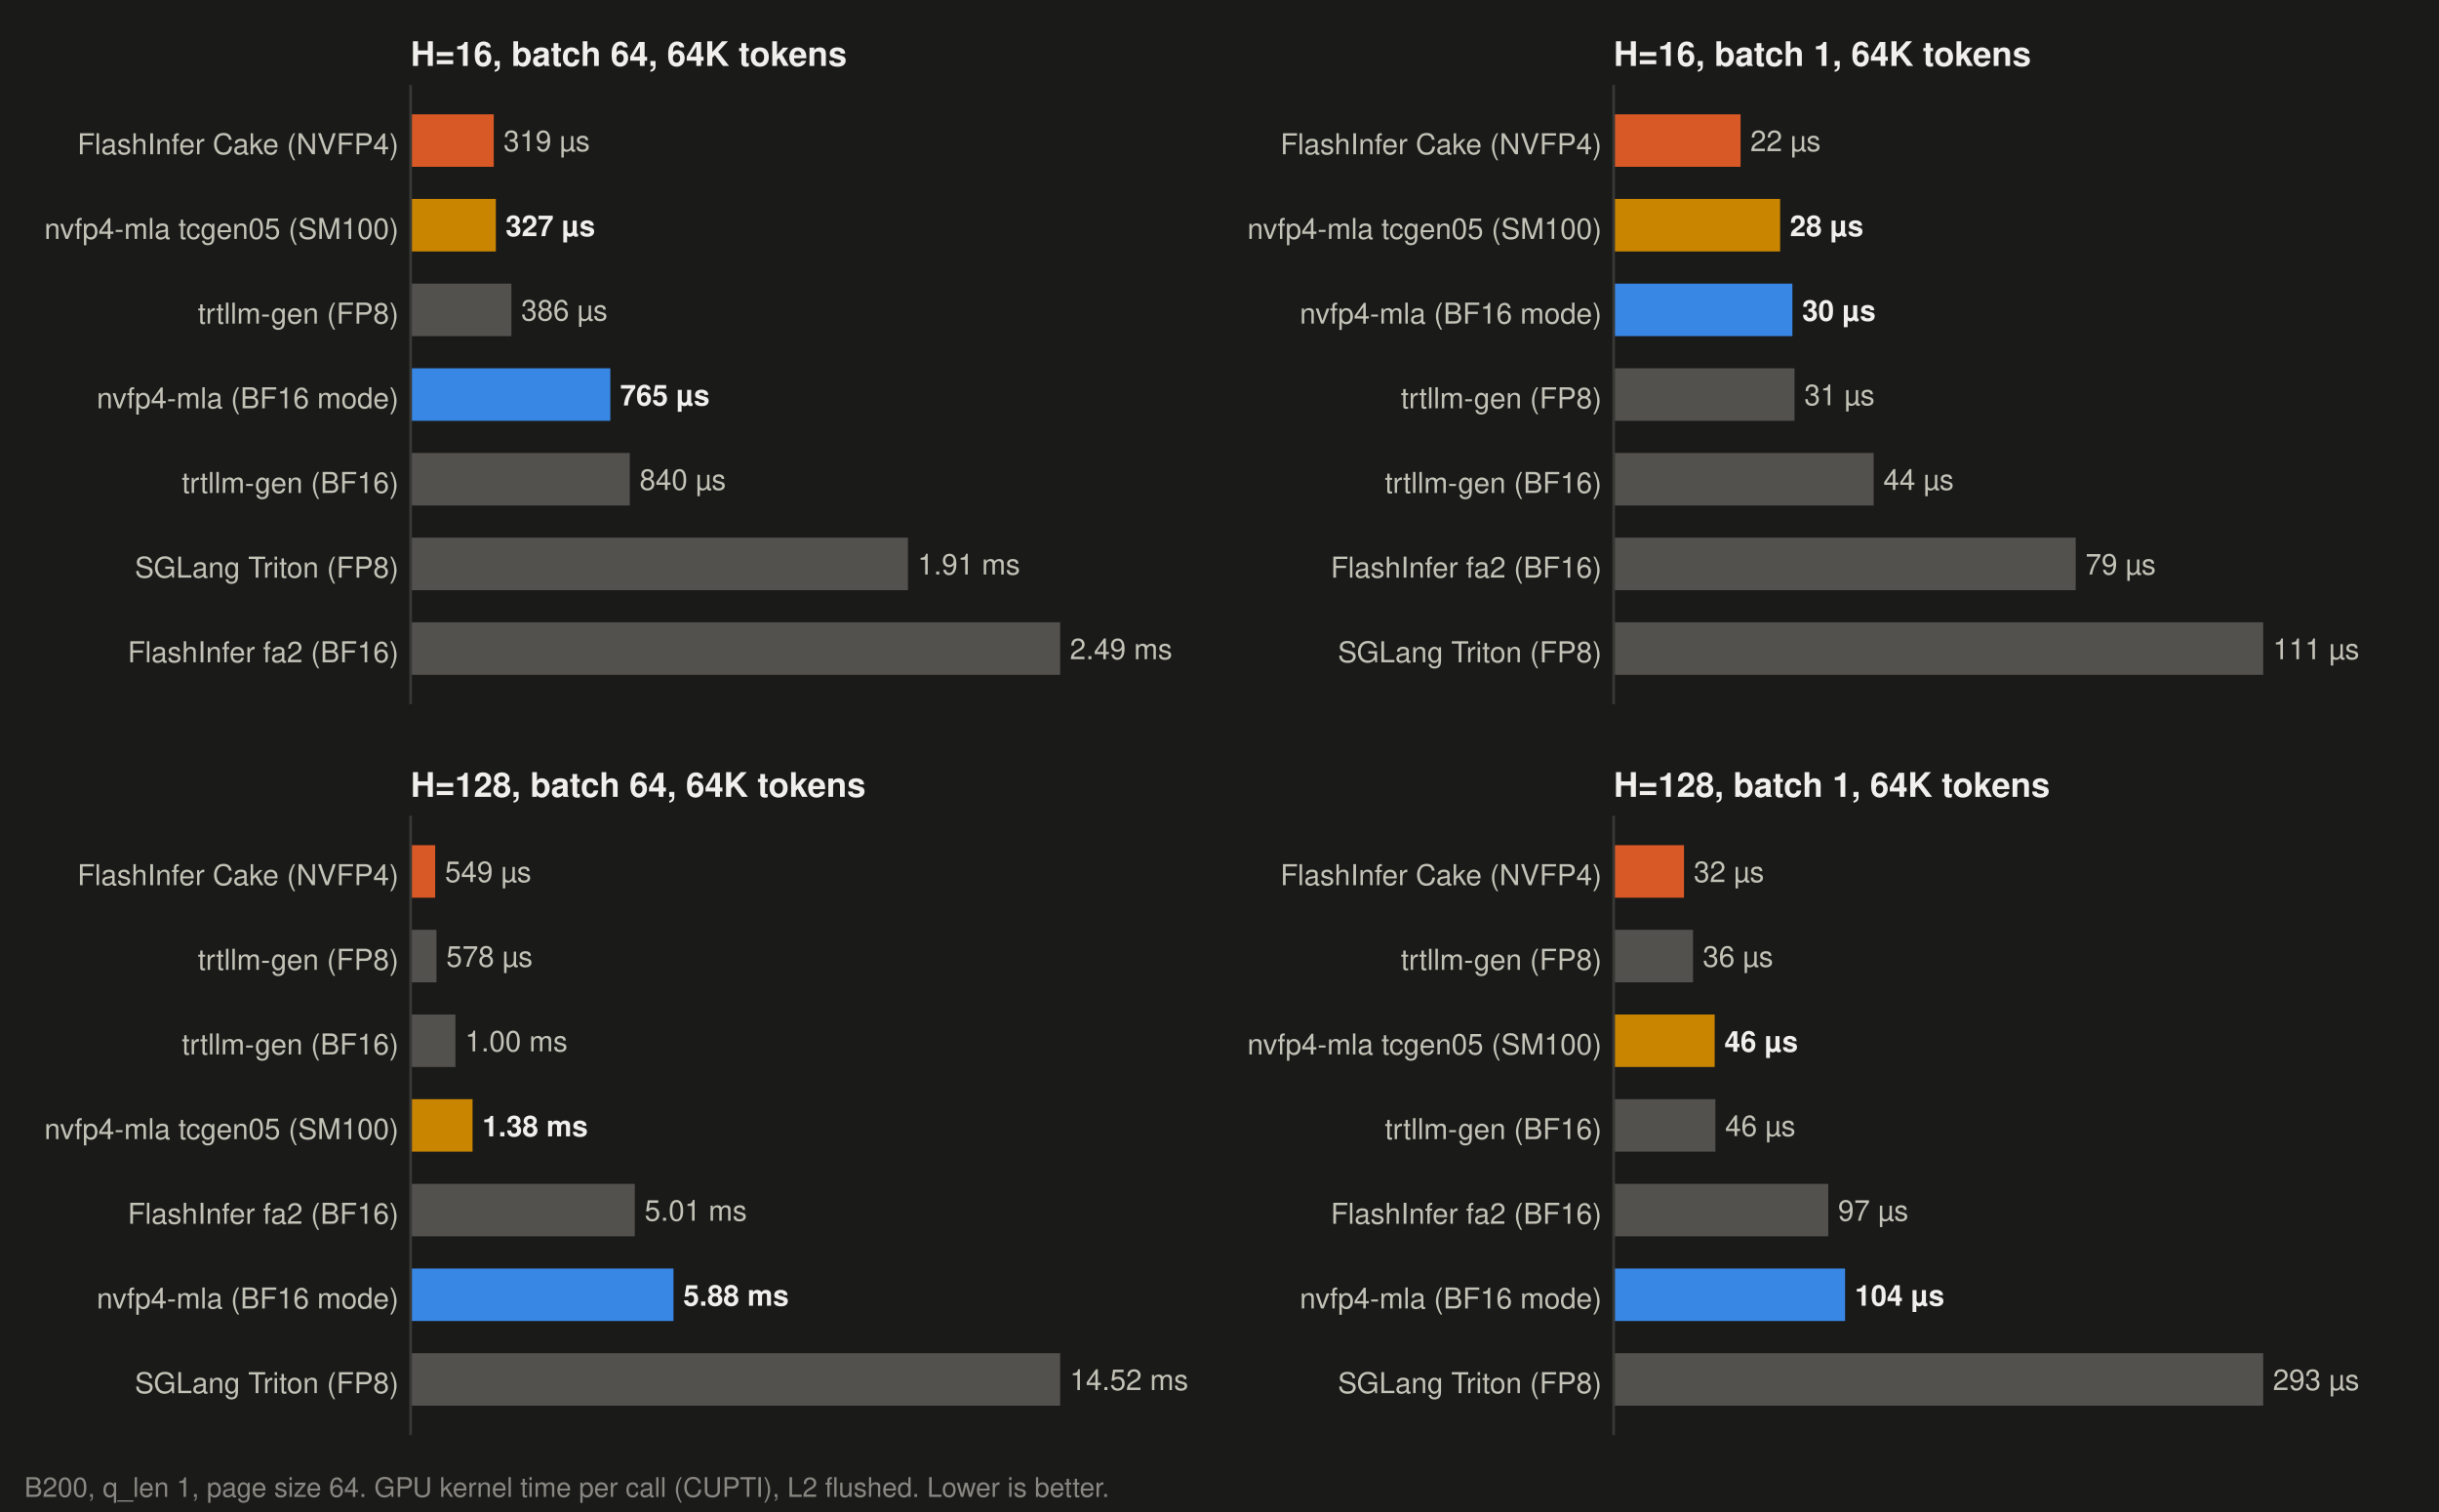
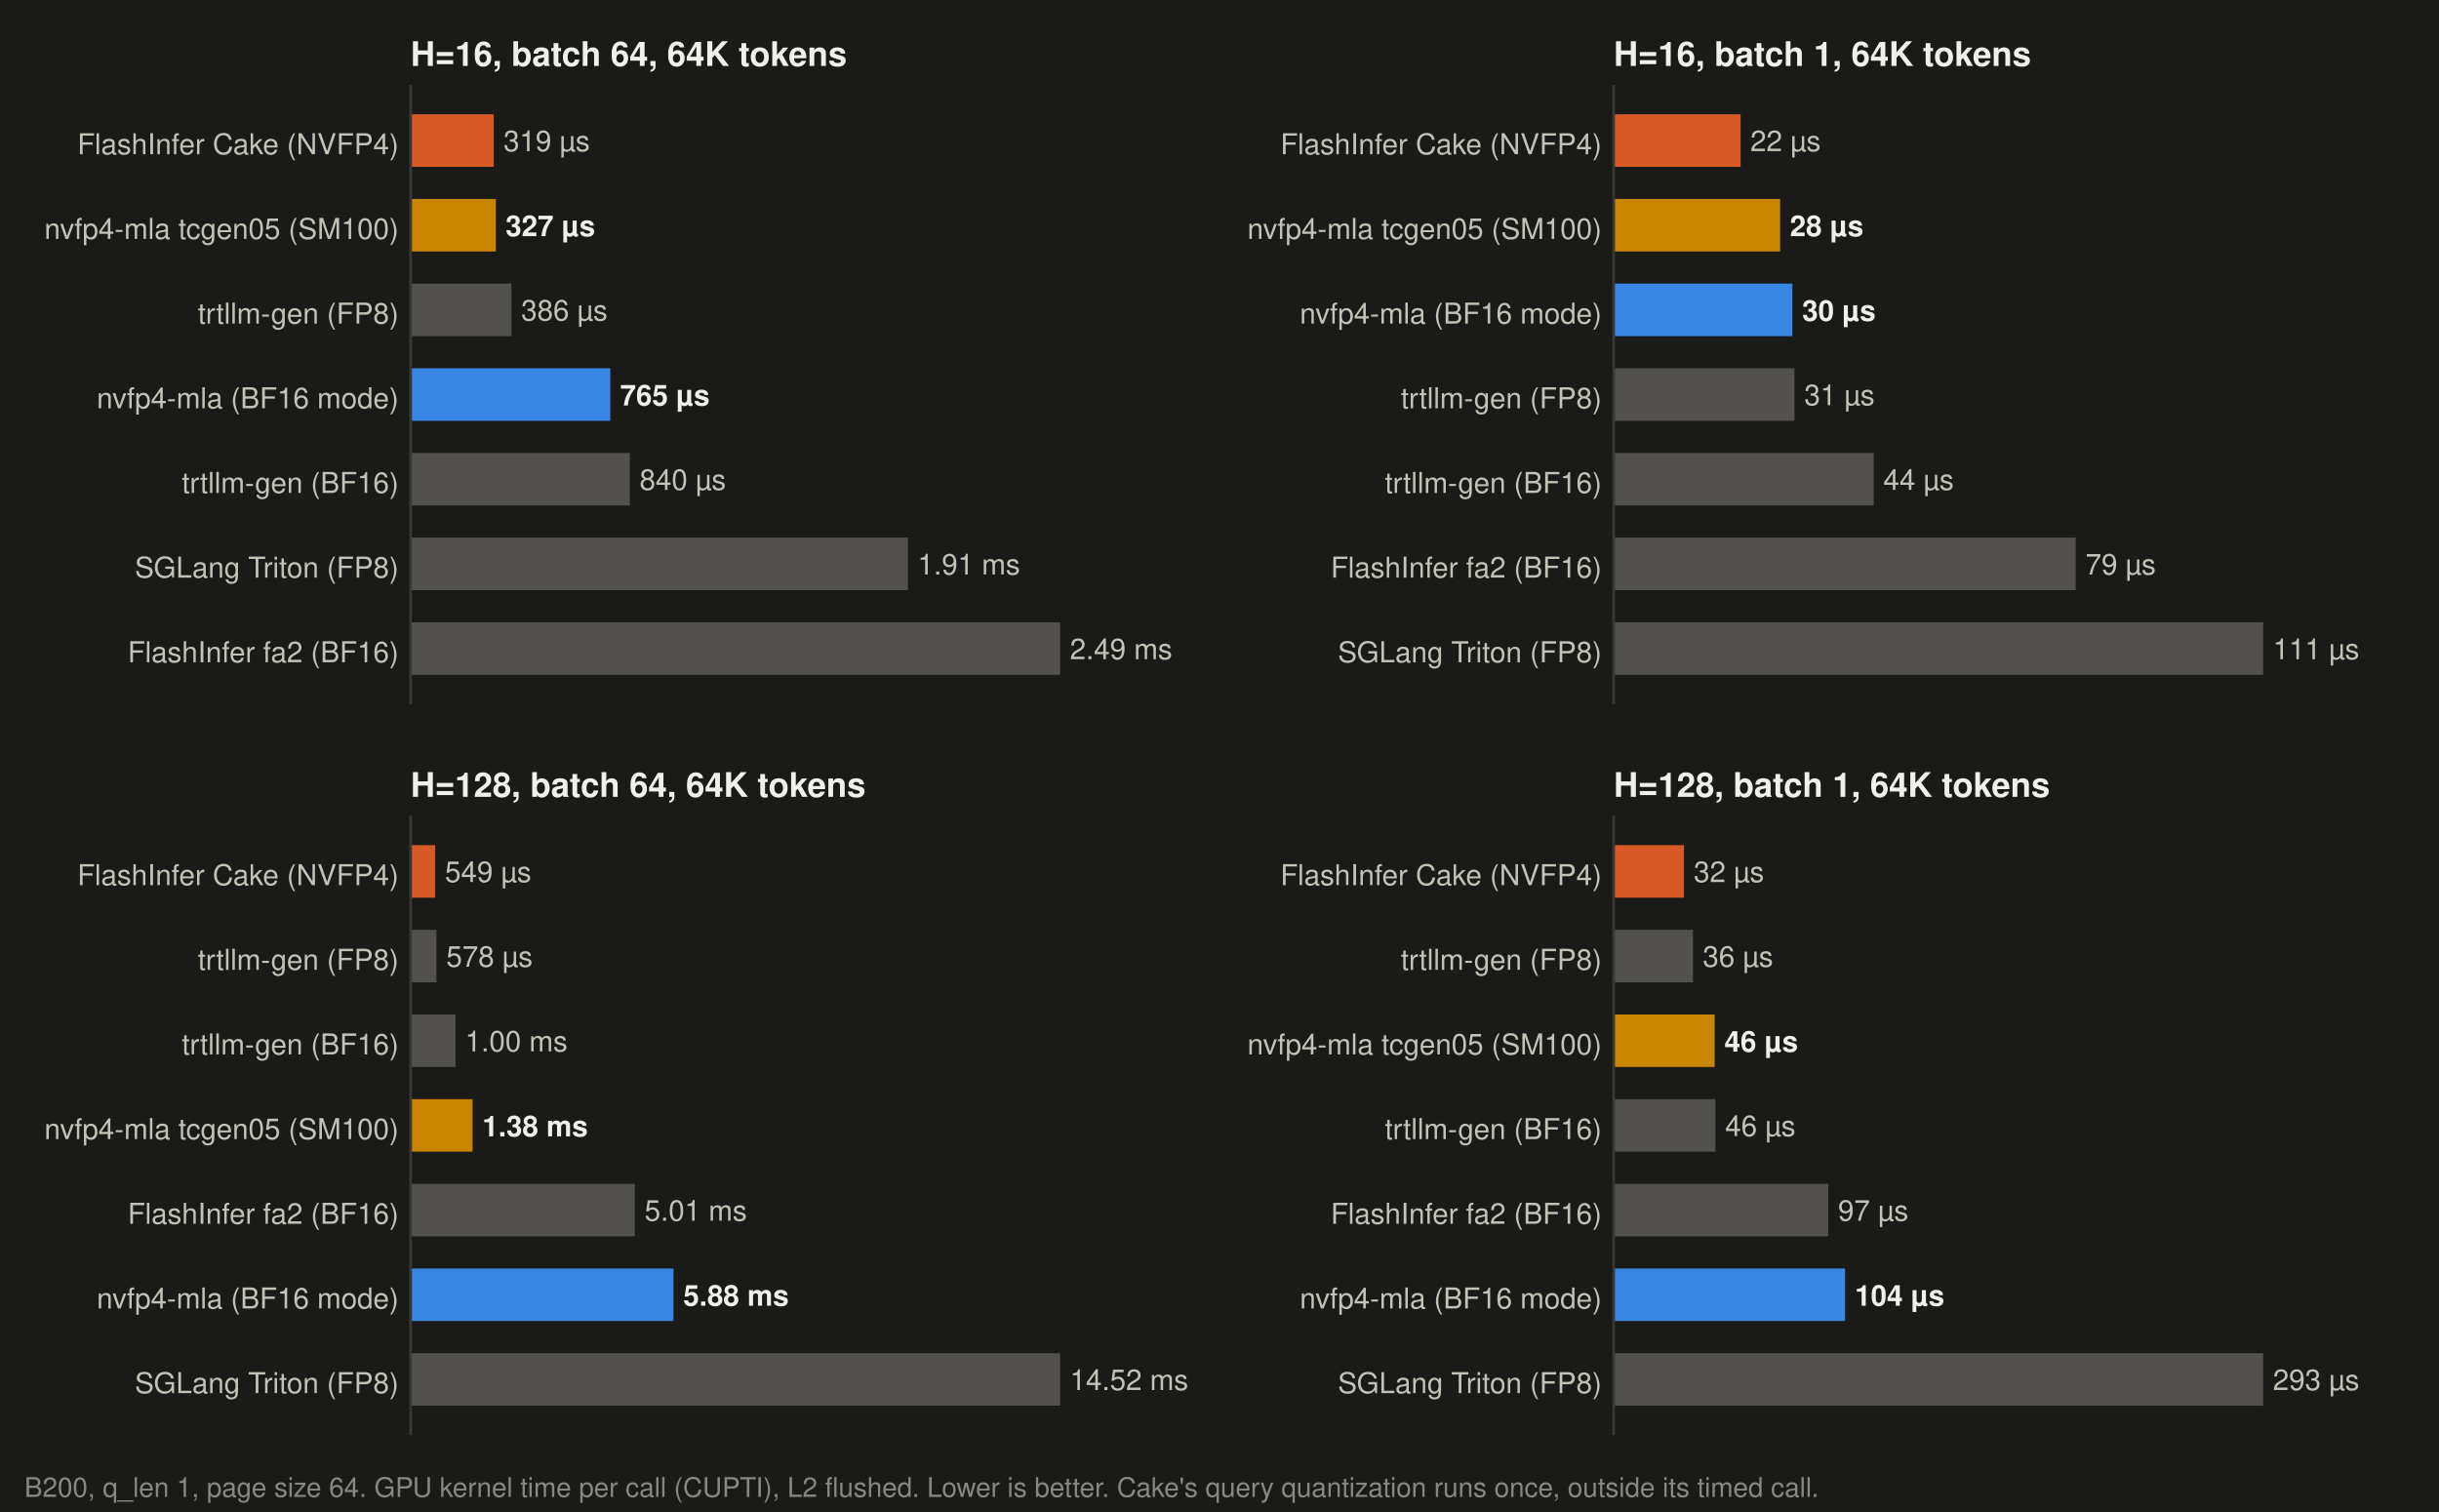
<svg xmlns="http://www.w3.org/2000/svg" width="720pt" height="446.4pt" viewBox="0 0 720 446.4" version="1.1">
  <defs>
    <style type="text/css">*{stroke-linejoin: round; stroke-linecap: butt}</style>
  </defs>
  <g id="figure_1">
    <g id="patch_1">
      <path d="M 0 446.4  L 720 446.4  L 720 0  L 0 0  z " style="fill: #1a1a19" />
    </g>
    <g id="axes_1">
      <g id="patch_2">
        <path d="M 121.22 207.504  L 355.14 207.504  L 355.14 25.47  L 121.22 25.47  z " style="fill: #1a1a19" />
      </g>
      <g id="matplotlib.axis_1" />
      <g id="matplotlib.axis_2">
        <g id="ytick_1">
          <g id="line2d_1" />
          <g id="text_1">
            <text style="font-size: 8.5px; font-family: 'Helvetica Neue', 'Helvetica', 'Arial', 'DejaVu Sans', sans-serif; text-anchor: end; fill: #c3c2b7" x="117.72" y="195.526" transform="rotate(-0 117.72 195.5264)">FlashInfer fa2 (BF16)</text>
          </g>
        </g>
        <g id="ytick_2">
          <g id="line2d_2" />
          <g id="text_2">
            <text style="font-size: 8.5px; font-family: 'Helvetica Neue', 'Helvetica', 'Arial', 'DejaVu Sans', sans-serif; text-anchor: end; fill: #c3c2b7" x="117.72" y="170.529" transform="rotate(-0 117.72 170.5286)">SGLang Triton (FP8)</text>
          </g>
        </g>
        <g id="ytick_3">
          <g id="line2d_3" />
          <g id="text_3">
            <text style="font-size: 8.5px; font-family: 'Helvetica Neue', 'Helvetica', 'Arial', 'DejaVu Sans', sans-serif; text-anchor: end; fill: #c3c2b7" x="117.72" y="145.531" transform="rotate(-0 117.72 145.5308)">trtllm-gen (BF16)</text>
          </g>
        </g>
        <g id="ytick_4">
          <g id="line2d_4" />
          <g id="text_4">
            <text style="font-size: 8.5px; font-family: 'Helvetica Neue', 'Helvetica', 'Arial', 'DejaVu Sans', sans-serif; text-anchor: end; fill: #c3c2b7" x="117.72" y="120.533" transform="rotate(-0 117.72 120.533)">nvfp4-mla (BF16 mode)</text>
          </g>
        </g>
        <g id="ytick_5">
          <g id="line2d_5" />
          <g id="text_5">
            <text style="font-size: 8.5px; font-family: 'Helvetica Neue', 'Helvetica', 'Arial', 'DejaVu Sans', sans-serif; text-anchor: end; fill: #c3c2b7" x="117.72" y="95.535" transform="rotate(-0 117.72 95.5352)">trtllm-gen (FP8)</text>
          </g>
        </g>
        <g id="ytick_6">
          <g id="line2d_6" />
          <g id="text_6">
            <text style="font-size: 8.5px; font-family: 'Helvetica Neue', 'Helvetica', 'Arial', 'DejaVu Sans', sans-serif; text-anchor: end; fill: #c3c2b7" x="117.72" y="70.537" transform="rotate(-0 117.72 70.53739)">nvfp4-mla tcgen05 (SM100)</text>
          </g>
        </g>
        <g id="ytick_7">
          <g id="line2d_7" />
          <g id="text_7">
            <text style="font-size: 8.5px; font-family: 'Helvetica Neue', 'Helvetica', 'Arial', 'DejaVu Sans', sans-serif; text-anchor: end; fill: #c3c2b7" x="117.72" y="45.54" transform="rotate(-0 117.72 45.53959)">FlashInfer Cake (NVFP4)</text>
          </g>
        </g>
      </g>
      <g id="patch_3">
        <path d="M 121.22 199.23  L 312.958 199.23  L 312.958 183.731  L 121.22 183.731  z " clip-path="url(#p1980fc313d)" style="fill: #52514e" />
      </g>
      <g id="patch_4">
        <path d="M 121.22 174.232  L 268.035 174.232  L 268.035 158.733  L 121.22 158.733  z " clip-path="url(#p1980fc313d)" style="fill: #52514e" />
      </g>
      <g id="patch_5">
        <path d="M 121.22 149.234  L 185.919 149.234  L 185.919 133.735  L 121.22 133.735  z " clip-path="url(#p1980fc313d)" style="fill: #52514e" />
      </g>
      <g id="patch_6">
        <path d="M 121.22 124.236  L 180.169 124.236  L 180.169 108.738  L 121.22 108.738  z " clip-path="url(#p1980fc313d)" style="fill: #3987e5" />
      </g>
      <g id="patch_7">
        <path d="M 121.22 99.239  L 150.968 99.239  L 150.968 83.74  L 121.22 83.74  z " clip-path="url(#p1980fc313d)" style="fill: #52514e" />
      </g>
      <g id="patch_8">
        <path d="M 121.22 74.241  L 146.375 74.241  L 146.375 58.742  L 121.22 58.742  z " clip-path="url(#p1980fc313d)" style="fill: #c98500" />
      </g>
      <g id="patch_9">
        <path d="M 121.22 49.243  L 145.758 49.243  L 145.758 33.744  L 121.22 33.744  z " clip-path="url(#p1980fc313d)" style="fill: #d95926" />
      </g>
      <g id="patch_10">
        <path d="M 121.22 207.504  L 121.22 25.47  " style="fill: none; stroke: #383835; stroke-width: 0.8; stroke-linejoin: miter; stroke-linecap: square" />
      </g>
      <g id="text_8">
        <text style="font-size: 8.5px; font-family: 'Helvetica Neue', 'Helvetica', 'Arial', 'DejaVu Sans', sans-serif; text-anchor: start; fill: #c3c2b7" x="315.834" y="194.621" transform="rotate(-0 315.8338 194.6212)">2.49 ms</text>
      </g>
      <g id="text_9">
        <text style="font-size: 8.5px; font-family: 'Helvetica Neue', 'Helvetica', 'Arial', 'DejaVu Sans', sans-serif; text-anchor: start; fill: #c3c2b7" x="270.911" y="169.623" transform="rotate(-0 270.9112 169.6234)">1.91 ms</text>
      </g>
      <g id="text_10">
        <text style="font-size: 8.5px; font-family: 'Helvetica Neue', 'Helvetica', 'Arial', 'DejaVu Sans', sans-serif; text-anchor: start; fill: #c3c2b7" x="188.795" y="144.626" transform="rotate(-0 188.7951 144.6256)">840 µs</text>
      </g>
      <g id="text_11">
        <text style="font-weight: 700; font-size: 8.5px; font-family: 'Helvetica Neue', 'Helvetica', 'Arial', 'DejaVu Sans', sans-serif; text-anchor: start; fill: #f0efec" x="183.045" y="119.709" transform="rotate(-0 183.0451 119.7085)">765 µs</text>
      </g>
      <g id="text_12">
        <text style="font-size: 8.5px; font-family: 'Helvetica Neue', 'Helvetica', 'Arial', 'DejaVu Sans', sans-serif; text-anchor: start; fill: #c3c2b7" x="153.844" y="94.63" transform="rotate(-0 153.8442 94.62995)">386 µs</text>
      </g>
      <g id="text_13">
        <text style="font-weight: 700; font-size: 8.5px; font-family: 'Helvetica Neue', 'Helvetica', 'Arial', 'DejaVu Sans', sans-serif; text-anchor: start; fill: #f0efec" x="149.251" y="69.713" transform="rotate(-0 149.2511 69.71289)">327 µs</text>
      </g>
      <g id="text_14">
        <text style="font-size: 8.5px; font-family: 'Helvetica Neue', 'Helvetica', 'Arial', 'DejaVu Sans', sans-serif; text-anchor: start; fill: #c3c2b7" x="148.634" y="44.634" transform="rotate(-0 148.6342 44.63434)">319 µs</text>
      </g>
      <g id="text_15">
        <text style="font-weight: 700; font-size: 10px; font-family: 'Helvetica Neue', 'Helvetica', 'Arial', 'DejaVu Sans', sans-serif; text-anchor: start; fill: #f0efec" x="121.22" y="19.47" transform="rotate(-0 121.22 19.47)">H=16, batch 64, 64K tokens</text>
      </g>
    </g>
    <g id="axes_2">
      <g id="patch_11">
        <path d="M 476.36 207.504  L 710.28 207.504  L 710.28 25.47  L 476.36 25.47  z " style="fill: #1a1a19" />
      </g>
      <g id="matplotlib.axis_3" />
      <g id="matplotlib.axis_4">
        <g id="ytick_8">
          <g id="line2d_8" />
          <g id="text_16">
            <text style="font-size: 8.5px; font-family: 'Helvetica Neue', 'Helvetica', 'Arial', 'DejaVu Sans', sans-serif; text-anchor: end; fill: #c3c2b7" x="472.86" y="195.526" transform="rotate(-0 472.86 195.5264)">SGLang Triton (FP8)</text>
          </g>
        </g>
        <g id="ytick_9">
          <g id="line2d_9" />
          <g id="text_17">
            <text style="font-size: 8.5px; font-family: 'Helvetica Neue', 'Helvetica', 'Arial', 'DejaVu Sans', sans-serif; text-anchor: end; fill: #c3c2b7" x="472.86" y="170.529" transform="rotate(-0 472.86 170.5286)">FlashInfer fa2 (BF16)</text>
          </g>
        </g>
        <g id="ytick_10">
          <g id="line2d_10" />
          <g id="text_18">
            <text style="font-size: 8.5px; font-family: 'Helvetica Neue', 'Helvetica', 'Arial', 'DejaVu Sans', sans-serif; text-anchor: end; fill: #c3c2b7" x="472.86" y="145.531" transform="rotate(-0 472.86 145.5308)">trtllm-gen (BF16)</text>
          </g>
        </g>
        <g id="ytick_11">
          <g id="line2d_11" />
          <g id="text_19">
            <text style="font-size: 8.5px; font-family: 'Helvetica Neue', 'Helvetica', 'Arial', 'DejaVu Sans', sans-serif; text-anchor: end; fill: #c3c2b7" x="472.86" y="120.533" transform="rotate(-0 472.86 120.533)">trtllm-gen (FP8)</text>
          </g>
        </g>
        <g id="ytick_12">
          <g id="line2d_12" />
          <g id="text_20">
            <text style="font-size: 8.5px; font-family: 'Helvetica Neue', 'Helvetica', 'Arial', 'DejaVu Sans', sans-serif; text-anchor: end; fill: #c3c2b7" x="472.86" y="95.535" transform="rotate(-0 472.86 95.5352)">nvfp4-mla (BF16 mode)</text>
          </g>
        </g>
        <g id="ytick_13">
          <g id="line2d_13" />
          <g id="text_21">
            <text style="font-size: 8.5px; font-family: 'Helvetica Neue', 'Helvetica', 'Arial', 'DejaVu Sans', sans-serif; text-anchor: end; fill: #c3c2b7" x="472.86" y="70.537" transform="rotate(-0 472.86 70.53739)">nvfp4-mla tcgen05 (SM100)</text>
          </g>
        </g>
        <g id="ytick_14">
          <g id="line2d_14" />
          <g id="text_22">
            <text style="font-size: 8.5px; font-family: 'Helvetica Neue', 'Helvetica', 'Arial', 'DejaVu Sans', sans-serif; text-anchor: end; fill: #c3c2b7" x="472.86" y="45.54" transform="rotate(-0 472.86 45.53959)">FlashInfer Cake (NVFP4)</text>
          </g>
        </g>
      </g>
      <g id="patch_12">
        <path d="M 476.36 199.23  L 668.098 199.23  L 668.098 183.731  L 476.36 183.731  z " clip-path="url(#p9421e534e0)" style="fill: #52514e" />
      </g>
      <g id="patch_13">
        <path d="M 476.36 174.232  L 612.754 174.232  L 612.754 158.733  L 476.36 158.733  z " clip-path="url(#p9421e534e0)" style="fill: #52514e" />
      </g>
      <g id="patch_14">
        <path d="M 476.36 149.234  L 553.114 149.234  L 553.114 133.735  L 476.36 133.735  z " clip-path="url(#p9421e534e0)" style="fill: #52514e" />
      </g>
      <g id="patch_15">
        <path d="M 476.36 124.236  L 529.748 124.236  L 529.748 108.738  L 476.36 108.738  z " clip-path="url(#p9421e534e0)" style="fill: #52514e" />
      </g>
      <g id="patch_16">
        <path d="M 476.36 99.239  L 529.115 99.239  L 529.115 83.74  L 476.36 83.74  z " clip-path="url(#p9421e534e0)" style="fill: #3987e5" />
      </g>
      <g id="patch_17">
        <path d="M 476.36 74.241  L 525.505 74.241  L 525.505 58.742  L 476.36 58.742  z " clip-path="url(#p9421e534e0)" style="fill: #c98500" />
      </g>
      <g id="patch_18">
        <path d="M 476.36 49.243  L 513.825 49.243  L 513.825 33.744  L 476.36 33.744  z " clip-path="url(#p9421e534e0)" style="fill: #d95926" />
      </g>
      <g id="patch_19">
        <path d="M 476.36 207.504  L 476.36 25.47  " style="fill: none; stroke: #383835; stroke-width: 0.8; stroke-linejoin: miter; stroke-linecap: square" />
      </g>
      <g id="text_23">
        <text style="font-size: 8.5px; font-family: 'Helvetica Neue', 'Helvetica', 'Arial', 'DejaVu Sans', sans-serif; text-anchor: start; fill: #c3c2b7" x="670.974" y="194.621" transform="rotate(-0 670.9738 194.6212)">111 µs</text>
      </g>
      <g id="text_24">
        <text style="font-size: 8.5px; font-family: 'Helvetica Neue', 'Helvetica', 'Arial', 'DejaVu Sans', sans-serif; text-anchor: start; fill: #c3c2b7" x="615.63" y="169.623" transform="rotate(-0 615.6299 169.6234)">79 µs</text>
      </g>
      <g id="text_25">
        <text style="font-size: 8.5px; font-family: 'Helvetica Neue', 'Helvetica', 'Arial', 'DejaVu Sans', sans-serif; text-anchor: start; fill: #c3c2b7" x="555.99" y="144.626" transform="rotate(-0 555.9901 144.6256)">44 µs</text>
      </g>
      <g id="text_26">
        <text style="font-size: 8.5px; font-family: 'Helvetica Neue', 'Helvetica', 'Arial', 'DejaVu Sans', sans-serif; text-anchor: start; fill: #c3c2b7" x="532.624" y="119.628" transform="rotate(-0 532.6245 119.6278)">31 µs</text>
      </g>
      <g id="text_27">
        <text style="font-weight: 700; font-size: 8.5px; font-family: 'Helvetica Neue', 'Helvetica', 'Arial', 'DejaVu Sans', sans-serif; text-anchor: start; fill: #f0efec" x="531.991" y="94.711" transform="rotate(-0 531.9915 94.7107)">30 µs</text>
      </g>
      <g id="text_28">
        <text style="font-weight: 700; font-size: 8.5px; font-family: 'Helvetica Neue', 'Helvetica', 'Arial', 'DejaVu Sans', sans-serif; text-anchor: start; fill: #f0efec" x="528.381" y="69.713" transform="rotate(-0 528.3815 69.71289)">28 µs</text>
      </g>
      <g id="text_29">
        <text style="font-size: 8.5px; font-family: 'Helvetica Neue', 'Helvetica', 'Arial', 'DejaVu Sans', sans-serif; text-anchor: start; fill: #c3c2b7" x="516.701" y="44.634" transform="rotate(-0 516.7008 44.63434)">22 µs</text>
      </g>
      <g id="text_30">
        <text style="font-weight: 700; font-size: 10px; font-family: 'Helvetica Neue', 'Helvetica', 'Arial', 'DejaVu Sans', sans-serif; text-anchor: start; fill: #f0efec" x="476.36" y="19.47" transform="rotate(-0 476.36 19.47)">H=16, batch 1, 64K tokens</text>
      </g>
    </g>
    <g id="axes_3">
      <g id="patch_20">
        <path d="M 121.22 423.288  L 355.14 423.288  L 355.14 241.254  L 121.22 241.254  z " style="fill: #1a1a19" />
      </g>
      <g id="matplotlib.axis_5" />
      <g id="matplotlib.axis_6">
        <g id="ytick_15">
          <g id="line2d_15" />
          <g id="text_31">
            <text style="font-size: 8.5px; font-family: 'Helvetica Neue', 'Helvetica', 'Arial', 'DejaVu Sans', sans-serif; text-anchor: end; fill: #c3c2b7" x="117.72" y="411.31" transform="rotate(-0 117.72 411.3104)">SGLang Triton (FP8)</text>
          </g>
        </g>
        <g id="ytick_16">
          <g id="line2d_16" />
          <g id="text_32">
            <text style="font-size: 8.5px; font-family: 'Helvetica Neue', 'Helvetica', 'Arial', 'DejaVu Sans', sans-serif; text-anchor: end; fill: #c3c2b7" x="117.72" y="386.313" transform="rotate(-0 117.72 386.3126)">nvfp4-mla (BF16 mode)</text>
          </g>
        </g>
        <g id="ytick_17">
          <g id="line2d_17" />
          <g id="text_33">
            <text style="font-size: 8.5px; font-family: 'Helvetica Neue', 'Helvetica', 'Arial', 'DejaVu Sans', sans-serif; text-anchor: end; fill: #c3c2b7" x="117.72" y="361.315" transform="rotate(-0 117.72 361.3148)">FlashInfer fa2 (BF16)</text>
          </g>
        </g>
        <g id="ytick_18">
          <g id="line2d_18" />
          <g id="text_34">
            <text style="font-size: 8.5px; font-family: 'Helvetica Neue', 'Helvetica', 'Arial', 'DejaVu Sans', sans-serif; text-anchor: end; fill: #c3c2b7" x="117.72" y="336.317" transform="rotate(-0 117.72 336.317)">nvfp4-mla tcgen05 (SM100)</text>
          </g>
        </g>
        <g id="ytick_19">
          <g id="line2d_19" />
          <g id="text_35">
            <text style="font-size: 8.5px; font-family: 'Helvetica Neue', 'Helvetica', 'Arial', 'DejaVu Sans', sans-serif; text-anchor: end; fill: #c3c2b7" x="117.72" y="311.319" transform="rotate(-0 117.72 311.3192)">trtllm-gen (BF16)</text>
          </g>
        </g>
        <g id="ytick_20">
          <g id="line2d_20" />
          <g id="text_36">
            <text style="font-size: 8.5px; font-family: 'Helvetica Neue', 'Helvetica', 'Arial', 'DejaVu Sans', sans-serif; text-anchor: end; fill: #c3c2b7" x="117.72" y="286.321" transform="rotate(-0 117.72 286.3214)">trtllm-gen (FP8)</text>
          </g>
        </g>
        <g id="ytick_21">
          <g id="line2d_21" />
          <g id="text_37">
            <text style="font-size: 8.5px; font-family: 'Helvetica Neue', 'Helvetica', 'Arial', 'DejaVu Sans', sans-serif; text-anchor: end; fill: #c3c2b7" x="117.72" y="261.324" transform="rotate(-0 117.72 261.3236)">FlashInfer Cake (NVFP4)</text>
          </g>
        </g>
      </g>
      <g id="patch_21">
        <path d="M 121.22 415.014  L 312.958 415.014  L 312.958 399.515  L 121.22 399.515  z " clip-path="url(#p25d452be41)" style="fill: #52514e" />
      </g>
      <g id="patch_22">
        <path d="M 121.22 390.016  L 198.818 390.016  L 198.818 374.517  L 121.22 374.517  z " clip-path="url(#p25d452be41)" style="fill: #3987e5" />
      </g>
      <g id="patch_23">
        <path d="M 121.22 365.018  L 187.394 365.018  L 187.394 349.519  L 121.22 349.519  z " clip-path="url(#p25d452be41)" style="fill: #52514e" />
      </g>
      <g id="patch_24">
        <path d="M 121.22 340.02  L 139.502 340.02  L 139.502 324.522  L 121.22 324.522  z " clip-path="url(#p25d452be41)" style="fill: #c98500" />
      </g>
      <g id="patch_25">
        <path d="M 121.22 315.023  L 134.44 315.023  L 134.44 299.524  L 121.22 299.524  z " clip-path="url(#p25d452be41)" style="fill: #52514e" />
      </g>
      <g id="patch_26">
        <path d="M 121.22 290.025  L 128.85 290.025  L 128.85 274.526  L 121.22 274.526  z " clip-path="url(#p25d452be41)" style="fill: #52514e" />
      </g>
      <g id="patch_27">
        <path d="M 121.22 265.027  L 128.468 265.027  L 128.468 249.528  L 121.22 249.528  z " clip-path="url(#p25d452be41)" style="fill: #d95926" />
      </g>
      <g id="patch_28">
        <path d="M 121.22 423.288  L 121.22 241.254  " style="fill: none; stroke: #383835; stroke-width: 0.8; stroke-linejoin: miter; stroke-linecap: square" />
      </g>
      <g id="text_38">
        <text style="font-size: 8.5px; font-family: 'Helvetica Neue', 'Helvetica', 'Arial', 'DejaVu Sans', sans-serif; text-anchor: start; fill: #c3c2b7" x="315.834" y="410.405" transform="rotate(-0 315.8338 410.4052)">14.52 ms</text>
      </g>
      <g id="text_39">
        <text style="font-weight: 700; font-size: 8.5px; font-family: 'Helvetica Neue', 'Helvetica', 'Arial', 'DejaVu Sans', sans-serif; text-anchor: start; fill: #f0efec" x="201.694" y="385.488" transform="rotate(-0 201.6937 385.4881)">5.88 ms</text>
      </g>
      <g id="text_40">
        <text style="font-size: 8.5px; font-family: 'Helvetica Neue', 'Helvetica', 'Arial', 'DejaVu Sans', sans-serif; text-anchor: start; fill: #c3c2b7" x="190.271" y="360.41" transform="rotate(-0 190.2706 360.4096)">5.01 ms</text>
      </g>
      <g id="text_41">
        <text style="font-weight: 700; font-size: 8.5px; font-family: 'Helvetica Neue', 'Helvetica', 'Arial', 'DejaVu Sans', sans-serif; text-anchor: start; fill: #f0efec" x="142.378" y="335.493" transform="rotate(-0 142.3776 335.4925)">1.38 ms</text>
      </g>
      <g id="text_42">
        <text style="font-size: 8.5px; font-family: 'Helvetica Neue', 'Helvetica', 'Arial', 'DejaVu Sans', sans-serif; text-anchor: start; fill: #c3c2b7" x="137.316" y="310.414" transform="rotate(-0 137.3163 310.4139)">1.00 ms</text>
      </g>
      <g id="text_43">
        <text style="font-size: 8.5px; font-family: 'Helvetica Neue', 'Helvetica', 'Arial', 'DejaVu Sans', sans-serif; text-anchor: start; fill: #c3c2b7" x="131.726" y="285.416" transform="rotate(-0 131.7262 285.4161)">578 µs</text>
      </g>
      <g id="text_44">
        <text style="font-size: 8.5px; font-family: 'Helvetica Neue', 'Helvetica', 'Arial', 'DejaVu Sans', sans-serif; text-anchor: start; fill: #c3c2b7" x="131.344" y="260.418" transform="rotate(-0 131.3437 260.4183)">549 µs</text>
      </g>
      <g id="text_45">
        <text style="font-weight: 700; font-size: 10px; font-family: 'Helvetica Neue', 'Helvetica', 'Arial', 'DejaVu Sans', sans-serif; text-anchor: start; fill: #f0efec" x="121.22" y="235.254" transform="rotate(-0 121.22 235.254)">H=128, batch 64, 64K tokens</text>
      </g>
    </g>
    <g id="axes_4">
      <g id="patch_29">
        <path d="M 476.36 423.288  L 710.28 423.288  L 710.28 241.254  L 476.36 241.254  z " style="fill: #1a1a19" />
      </g>
      <g id="matplotlib.axis_7" />
      <g id="matplotlib.axis_8">
        <g id="ytick_22">
          <g id="line2d_22" />
          <g id="text_46">
            <text style="font-size: 8.5px; font-family: 'Helvetica Neue', 'Helvetica', 'Arial', 'DejaVu Sans', sans-serif; text-anchor: end; fill: #c3c2b7" x="472.86" y="411.31" transform="rotate(-0 472.86 411.3104)">SGLang Triton (FP8)</text>
          </g>
        </g>
        <g id="ytick_23">
          <g id="line2d_23" />
          <g id="text_47">
            <text style="font-size: 8.5px; font-family: 'Helvetica Neue', 'Helvetica', 'Arial', 'DejaVu Sans', sans-serif; text-anchor: end; fill: #c3c2b7" x="472.86" y="386.313" transform="rotate(-0 472.86 386.3126)">nvfp4-mla (BF16 mode)</text>
          </g>
        </g>
        <g id="ytick_24">
          <g id="line2d_24" />
          <g id="text_48">
            <text style="font-size: 8.5px; font-family: 'Helvetica Neue', 'Helvetica', 'Arial', 'DejaVu Sans', sans-serif; text-anchor: end; fill: #c3c2b7" x="472.86" y="361.315" transform="rotate(-0 472.86 361.3148)">FlashInfer fa2 (BF16)</text>
          </g>
        </g>
        <g id="ytick_25">
          <g id="line2d_25" />
          <g id="text_49">
            <text style="font-size: 8.5px; font-family: 'Helvetica Neue', 'Helvetica', 'Arial', 'DejaVu Sans', sans-serif; text-anchor: end; fill: #c3c2b7" x="472.86" y="336.317" transform="rotate(-0 472.86 336.317)">trtllm-gen (BF16)</text>
          </g>
        </g>
        <g id="ytick_26">
          <g id="line2d_26" />
          <g id="text_50">
            <text style="font-size: 8.5px; font-family: 'Helvetica Neue', 'Helvetica', 'Arial', 'DejaVu Sans', sans-serif; text-anchor: end; fill: #c3c2b7" x="472.86" y="311.319" transform="rotate(-0 472.86 311.3192)">nvfp4-mla tcgen05 (SM100)</text>
          </g>
        </g>
        <g id="ytick_27">
          <g id="line2d_27" />
          <g id="text_51">
            <text style="font-size: 8.5px; font-family: 'Helvetica Neue', 'Helvetica', 'Arial', 'DejaVu Sans', sans-serif; text-anchor: end; fill: #c3c2b7" x="472.86" y="286.321" transform="rotate(-0 472.86 286.3214)">trtllm-gen (FP8)</text>
          </g>
        </g>
        <g id="ytick_28">
          <g id="line2d_28" />
          <g id="text_52">
            <text style="font-size: 8.5px; font-family: 'Helvetica Neue', 'Helvetica', 'Arial', 'DejaVu Sans', sans-serif; text-anchor: end; fill: #c3c2b7" x="472.86" y="261.324" transform="rotate(-0 472.86 261.3236)">FlashInfer Cake (NVFP4)</text>
          </g>
        </g>
      </g>
      <g id="patch_30">
        <path d="M 476.36 415.014  L 668.098 415.014  L 668.098 399.515  L 476.36 399.515  z " clip-path="url(#p6bf1d24e10)" style="fill: #52514e" />
      </g>
      <g id="patch_31">
        <path d="M 476.36 390.016  L 544.67 390.016  L 544.67 374.517  L 476.36 374.517  z " clip-path="url(#p6bf1d24e10)" style="fill: #3987e5" />
      </g>
      <g id="patch_32">
        <path d="M 476.36 365.018  L 539.705 365.018  L 539.705 349.519  L 476.36 349.519  z " clip-path="url(#p6bf1d24e10)" style="fill: #52514e" />
      </g>
      <g id="patch_33">
        <path d="M 476.36 340.02  L 506.387 340.02  L 506.387 324.522  L 476.36 324.522  z " clip-path="url(#p6bf1d24e10)" style="fill: #52514e" />
      </g>
      <g id="patch_34">
        <path d="M 476.36 315.023  L 506.178 315.023  L 506.178 299.524  L 476.36 299.524  z " clip-path="url(#p6bf1d24e10)" style="fill: #c98500" />
      </g>
      <g id="patch_35">
        <path d="M 476.36 290.025  L 499.787 290.025  L 499.787 274.526  L 476.36 274.526  z " clip-path="url(#p6bf1d24e10)" style="fill: #52514e" />
      </g>
      <g id="patch_36">
        <path d="M 476.36 265.027  L 497.117 265.027  L 497.117 249.528  L 476.36 249.528  z " clip-path="url(#p6bf1d24e10)" style="fill: #d95926" />
      </g>
      <g id="patch_37">
        <path d="M 476.36 423.288  L 476.36 241.254  " style="fill: none; stroke: #383835; stroke-width: 0.8; stroke-linejoin: miter; stroke-linecap: square" />
      </g>
      <g id="text_53">
        <text style="font-size: 8.5px; font-family: 'Helvetica Neue', 'Helvetica', 'Arial', 'DejaVu Sans', sans-serif; text-anchor: start; fill: #c3c2b7" x="670.974" y="410.405" transform="rotate(-0 670.9738 410.4052)">293 µs</text>
      </g>
      <g id="text_54">
        <text style="font-weight: 700; font-size: 8.5px; font-family: 'Helvetica Neue', 'Helvetica', 'Arial', 'DejaVu Sans', sans-serif; text-anchor: start; fill: #f0efec" x="547.547" y="385.488" transform="rotate(-0 547.5465 385.4881)">104 µs</text>
      </g>
      <g id="text_55">
        <text style="font-size: 8.5px; font-family: 'Helvetica Neue', 'Helvetica', 'Arial', 'DejaVu Sans', sans-serif; text-anchor: start; fill: #c3c2b7" x="542.581" y="360.41" transform="rotate(-0 542.5808 360.4096)">97 µs</text>
      </g>
      <g id="text_56">
        <text style="font-size: 8.5px; font-family: 'Helvetica Neue', 'Helvetica', 'Arial', 'DejaVu Sans', sans-serif; text-anchor: start; fill: #c3c2b7" x="509.263" y="335.412" transform="rotate(-0 509.2629 335.4117)">46 µs</text>
      </g>
      <g id="text_57">
        <text style="font-weight: 700; font-size: 8.5px; font-family: 'Helvetica Neue', 'Helvetica', 'Arial', 'DejaVu Sans', sans-serif; text-anchor: start; fill: #f0efec" x="509.054" y="310.495" transform="rotate(-0 509.0541 310.4947)">46 µs</text>
      </g>
      <g id="text_58">
        <text style="font-size: 8.5px; font-family: 'Helvetica Neue', 'Helvetica', 'Arial', 'DejaVu Sans', sans-serif; text-anchor: start; fill: #c3c2b7" x="502.663" y="285.416" transform="rotate(-0 502.6633 285.4161)">36 µs</text>
      </g>
      <g id="text_59">
        <text style="font-size: 8.5px; font-family: 'Helvetica Neue', 'Helvetica', 'Arial', 'DejaVu Sans', sans-serif; text-anchor: start; fill: #c3c2b7" x="499.993" y="260.418" transform="rotate(-0 499.9926 260.4183)">32 µs</text>
      </g>
      <g id="text_60">
        <text style="font-weight: 700; font-size: 10px; font-family: 'Helvetica Neue', 'Helvetica', 'Arial', 'DejaVu Sans', sans-serif; text-anchor: start; fill: #f0efec" x="476.36" y="235.254" transform="rotate(-0 476.36 235.254)">H=128, batch 1, 64K tokens</text>
      </g>
    </g>
    <g id="text_61">
-       <text style="font-size: 8px; font-family: 'Helvetica Neue', 'Helvetica', 'Arial', 'DejaVu Sans', sans-serif; text-anchor: start; fill: #898781" x="7.2" y="441.936" transform="rotate(-0 7.2 441.936)">B200, q_len 1, page size 64. GPU kernel time per call (CUPTI), L2 flushed. Lower is better.</text>
+       <text style="font-size: 8px; font-family: 'Helvetica Neue', 'Helvetica', 'Arial', 'DejaVu Sans', sans-serif; text-anchor: start; fill: #898781" x="7.2" y="441.936" transform="rotate(-0 7.2 441.936)">B200, q_len 1, page size 64. GPU kernel time per call (CUPTI), L2 flushed. Lower is better. Cake's query quantization runs once, outside its timed call.</text>
    </g>
  </g>
  <defs>
    <clipPath id="p1980fc313d">
      <rect x="121.22" y="25.47" width="233.92" height="182.034" />
    </clipPath>
    <clipPath id="p9421e534e0">
      <rect x="476.36" y="25.47" width="233.92" height="182.034" />
    </clipPath>
    <clipPath id="p25d452be41">
      <rect x="121.22" y="241.254" width="233.92" height="182.034" />
    </clipPath>
    <clipPath id="p6bf1d24e10">
      <rect x="476.36" y="241.254" width="233.92" height="182.034" />
    </clipPath>
  </defs>
</svg>
